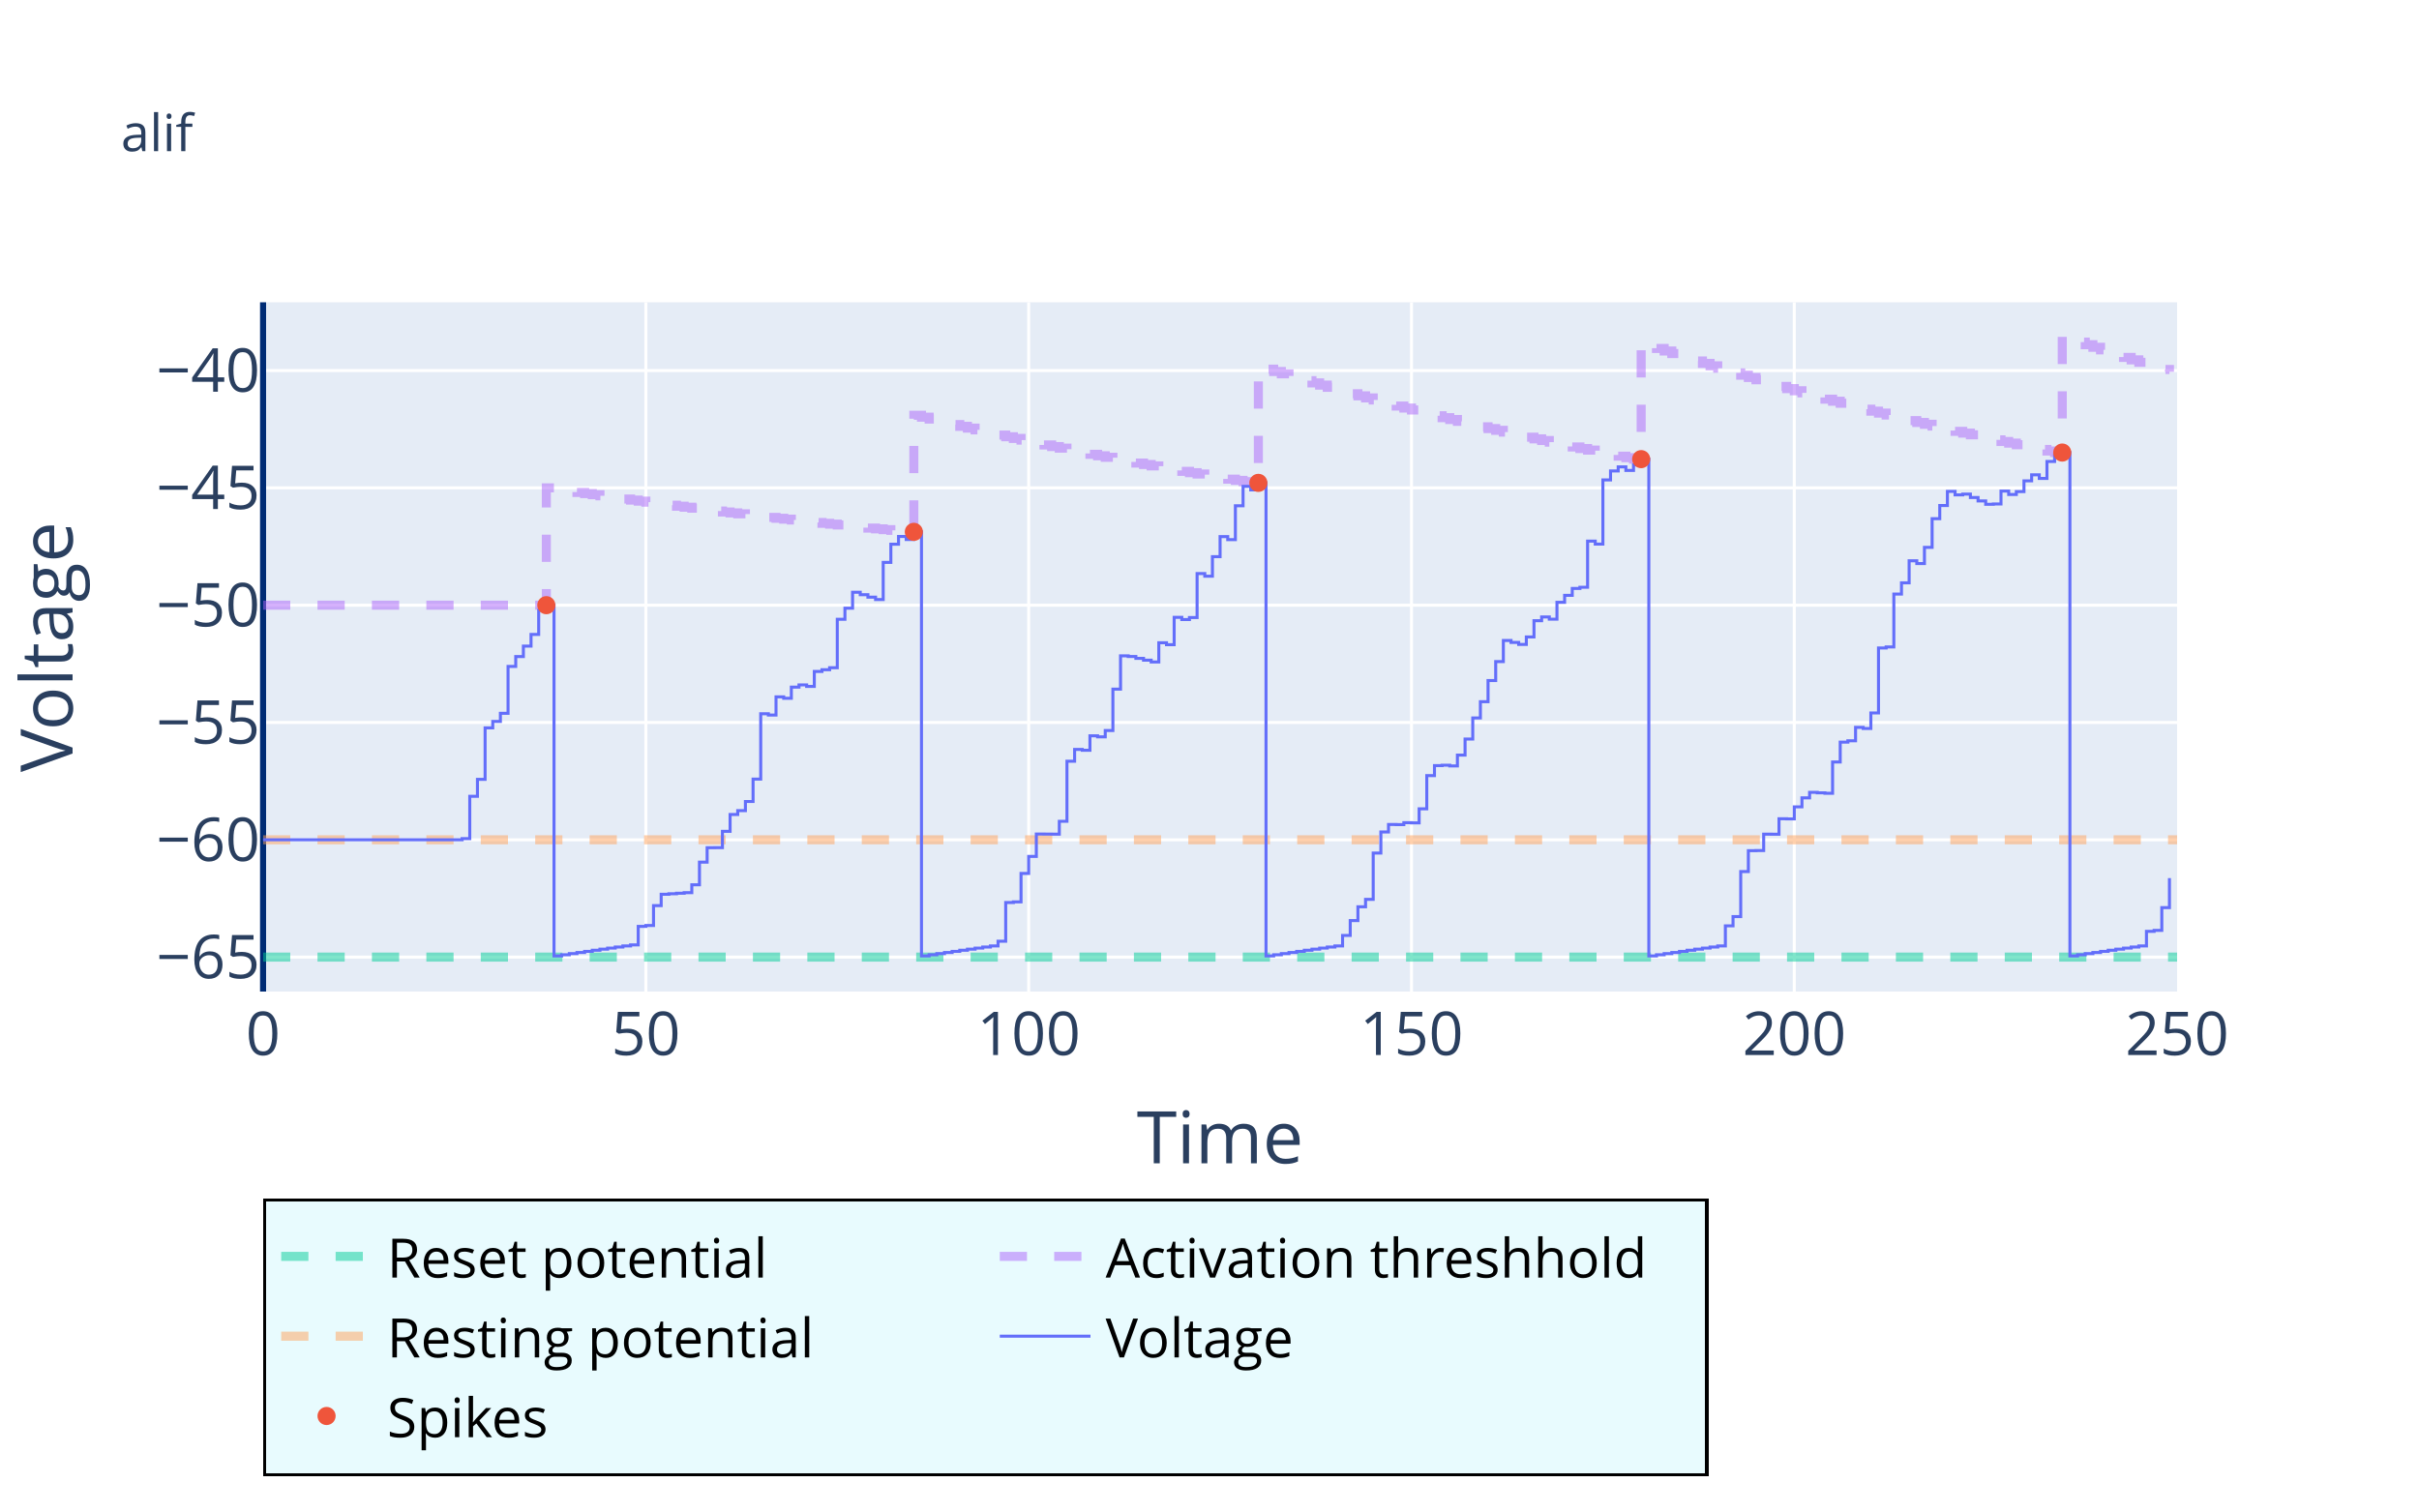
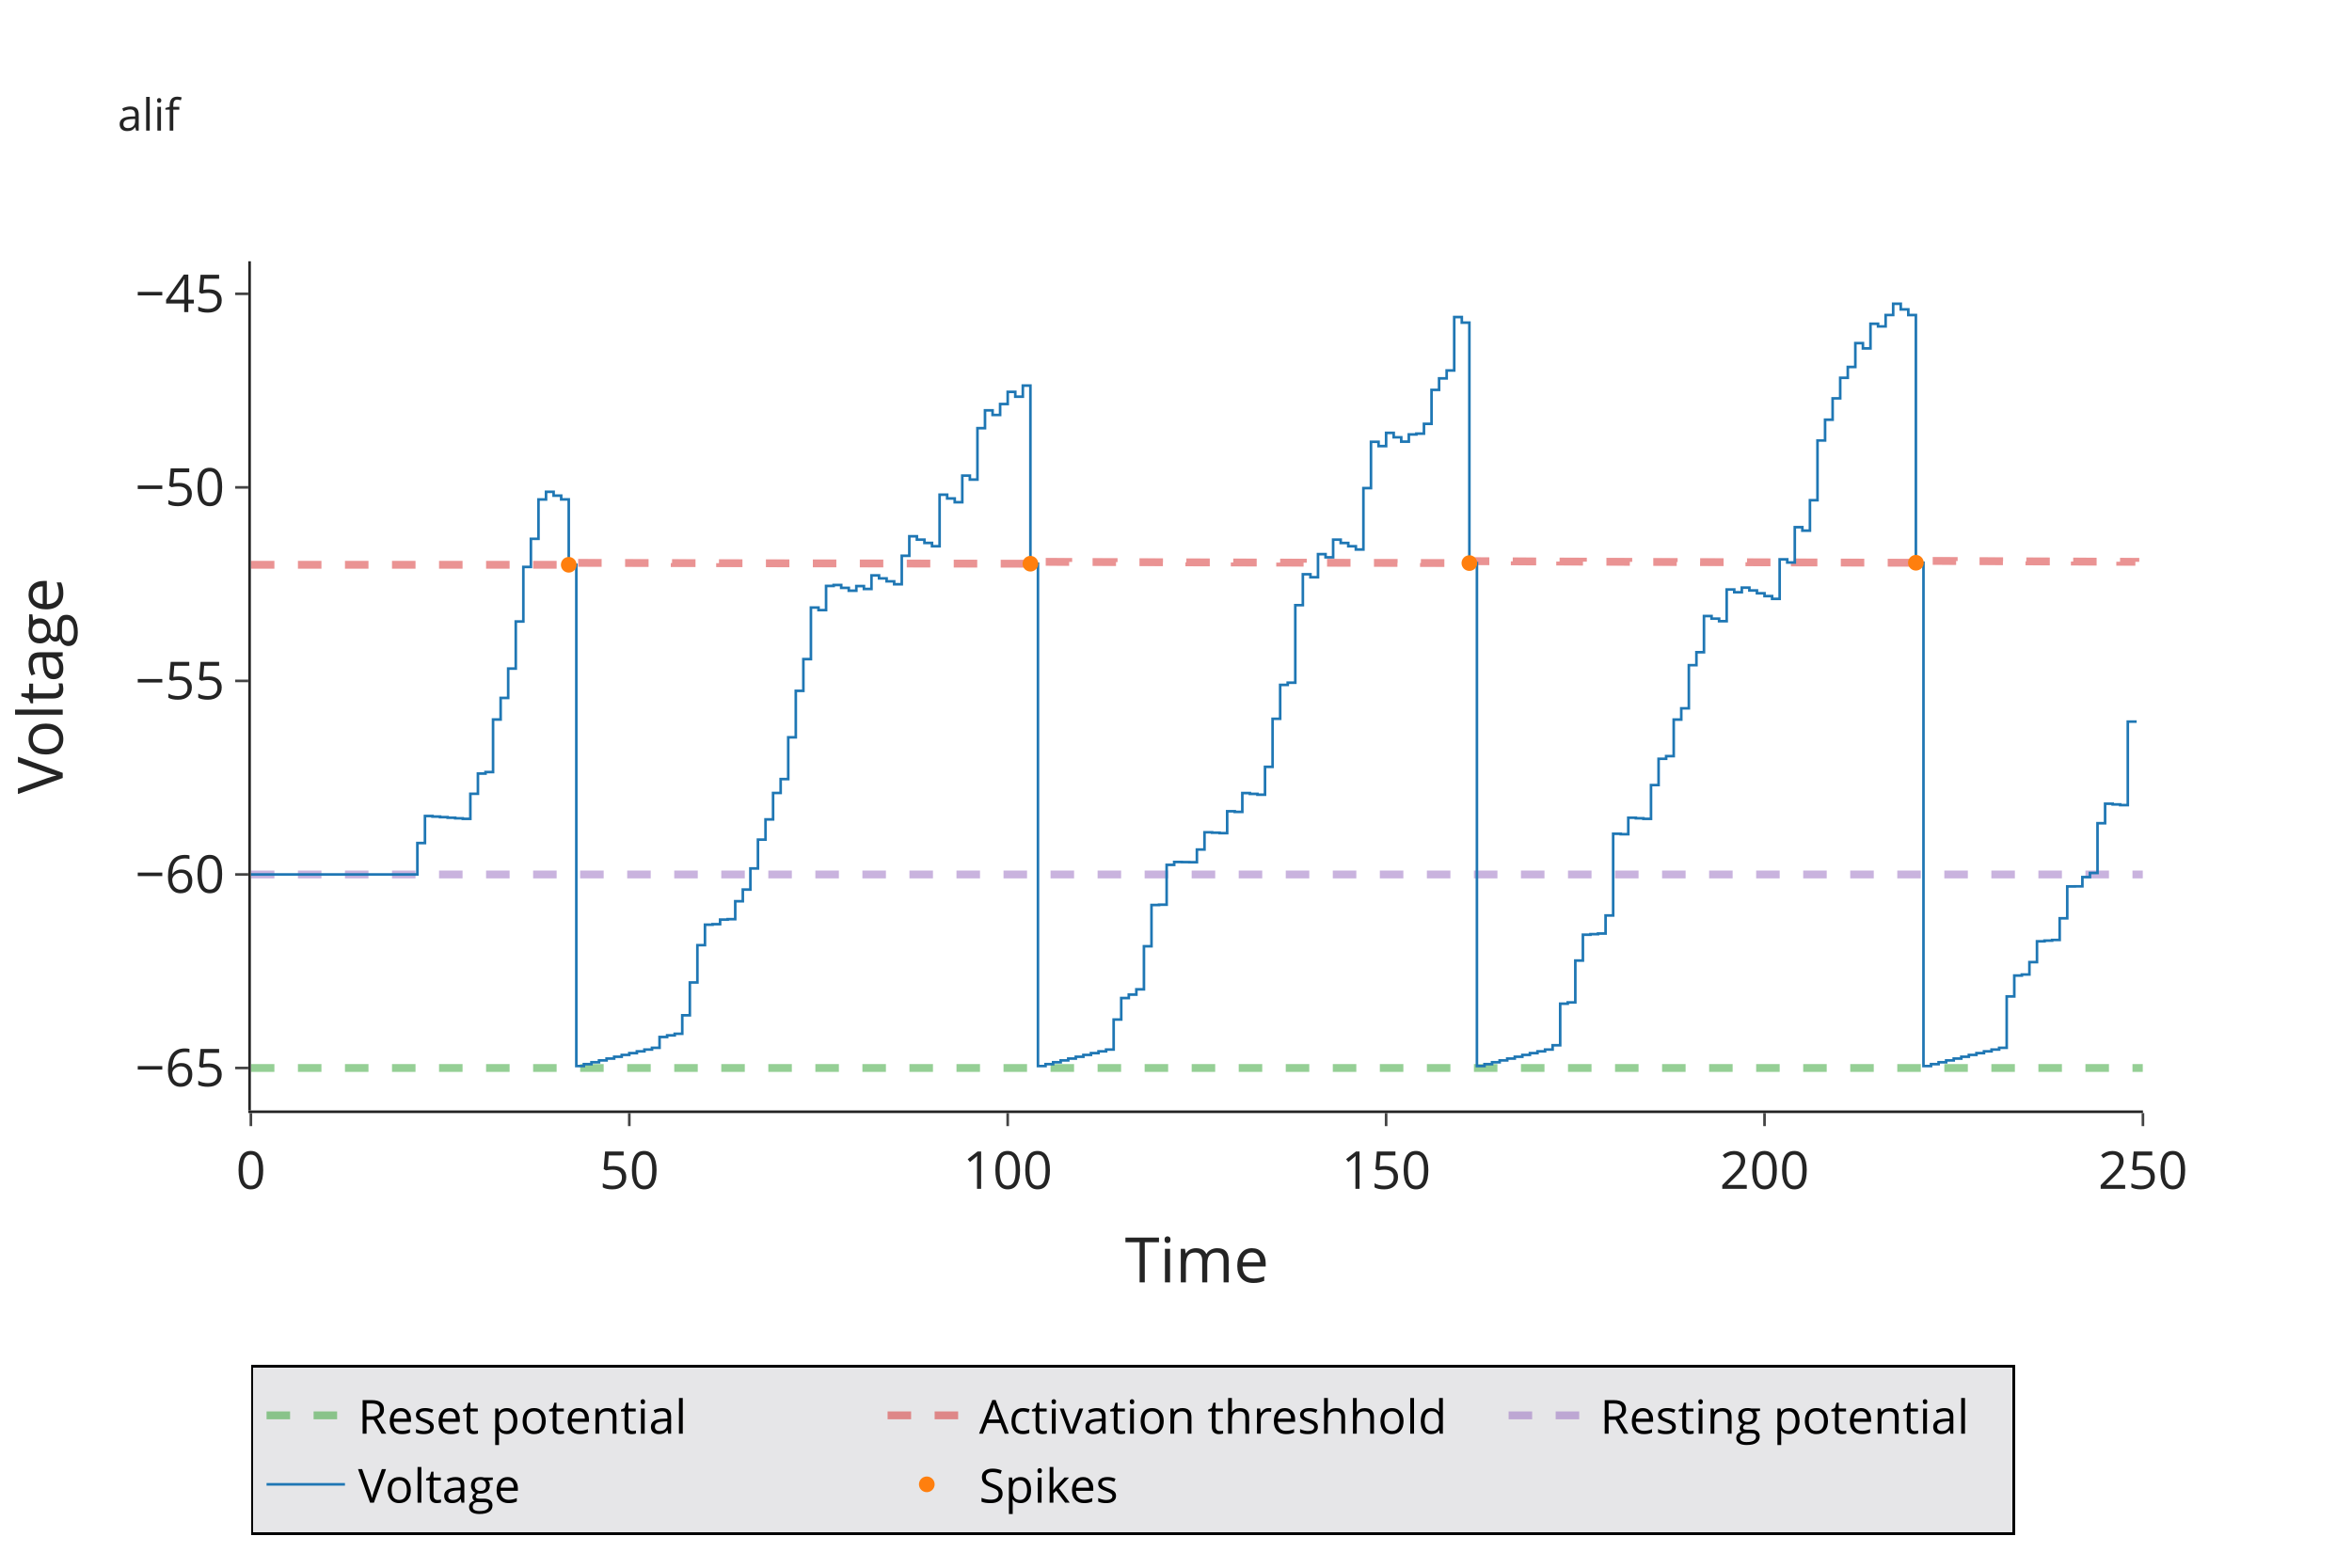
- <svg xmlns="http://www.w3.org/2000/svg" class="main-svg" width="800" height="500" style="" viewBox="0 0 800 500">
-   <rect x="0" y="0" width="800" height="500" style="fill: rgb(255, 255, 255); fill-opacity: 1;" />
-   <defs id="defs-ae9a90">
+ <svg xmlns="http://www.w3.org/2000/svg" class="main-svg" width="900" height="600" style="" viewBox="0 0 900 600">
+   <rect x="0" y="0" width="900" height="600" style="fill: rgb(255, 255, 255); fill-opacity: 1;" />
+   <defs id="defs-df75b8">
    <g class="clips">
-       <clipPath id="clipae9a90xyplot" class="plotclip">
-         <rect width="633" height="228" />
-       </clipPath>
-       <clipPath class="axesclip" id="clipae9a90x">
-         <rect x="87" y="0" width="633" height="500" />
-       </clipPath>
-       <clipPath class="axesclip" id="clipae9a90y">
-         <rect x="0" y="100" width="800" height="228" />
-       </clipPath>
-       <clipPath class="axesclip" id="clipae9a90xy">
-         <rect x="87" y="100" width="633" height="228" />
+       <clipPath id="clipdf75b8xyplot" class="plotclip">
+         <rect width="724" height="325" />
+       </clipPath>
+       <clipPath class="axesclip" id="clipdf75b8x">
+         <rect x="96" y="0" width="724" height="600" />
+       </clipPath>
+       <clipPath class="axesclip" id="clipdf75b8y">
+         <rect x="0" y="100" width="900" height="325" />
+       </clipPath>
+       <clipPath class="axesclip" id="clipdf75b8xy">
+         <rect x="96" y="100" width="724" height="325" />
      </clipPath>
    </g>
    <g class="gradients" />
  </defs>
-   <g class="bglayer">
-     <rect class="bg" x="87" y="100" width="633" height="228" style="fill: rgb(229, 236, 246); fill-opacity: 1; stroke-width: 0;" />
-   </g>
+   <g class="bglayer" />
  <g class="layer-below">
    <g class="imagelayer" />
    <g class="shapelayer" />
  </g>
  <g class="cartesianlayer">
    <g class="subplot xy">
      <g class="layer-subplot">
        <g class="shapelayer" />
        <g class="imagelayer" />
      </g>
      <g class="gridlayer">
-         <g class="x">
-           <path class="xgrid crisp" transform="translate(213.6,0)" d="M0,100v228" style="stroke: rgb(255, 255, 255); stroke-opacity: 1; stroke-width: 1px;" />
-           <path class="xgrid crisp" transform="translate(340.2,0)" d="M0,100v228" style="stroke: rgb(255, 255, 255); stroke-opacity: 1; stroke-width: 1px;" />
-           <path class="xgrid crisp" transform="translate(466.8,0)" d="M0,100v228" style="stroke: rgb(255, 255, 255); stroke-opacity: 1; stroke-width: 1px;" />
-           <path class="xgrid crisp" transform="translate(593.4,0)" d="M0,100v228" style="stroke: rgb(255, 255, 255); stroke-opacity: 1; stroke-width: 1px;" />
-         </g>
-         <g class="y">
-           <path class="ygrid crisp" transform="translate(0,316.6)" d="M87,0h633" style="stroke: rgb(255, 255, 255); stroke-opacity: 1; stroke-width: 1px;" />
-           <path class="ygrid crisp" transform="translate(0,277.8)" d="M87,0h633" style="stroke: rgb(255, 255, 255); stroke-opacity: 1; stroke-width: 1px;" />
-           <path class="ygrid crisp" transform="translate(0,238.99)" d="M87,0h633" style="stroke: rgb(255, 255, 255); stroke-opacity: 1; stroke-width: 1px;" />
-           <path class="ygrid crisp" transform="translate(0,200.19)" d="M87,0h633" style="stroke: rgb(255, 255, 255); stroke-opacity: 1; stroke-width: 1px;" />
-           <path class="ygrid crisp" transform="translate(0,161.38)" d="M87,0h633" style="stroke: rgb(255, 255, 255); stroke-opacity: 1; stroke-width: 1px;" />
-           <path class="ygrid crisp" transform="translate(0,122.58)" d="M87,0h633" style="stroke: rgb(255, 255, 255); stroke-opacity: 1; stroke-width: 1px;" />
-         </g>
-       </g>
-       <g class="zerolinelayer">
-         <path class="xzl zl crisp" transform="translate(87,0)" d="M0,100v228" style="stroke: rgb(0, 44, 117); stroke-opacity: 1; stroke-width: 2px;" />
-       </g>
+         <g class="x" />
+         <g class="y" />
+       </g>
+       <g class="zerolinelayer" />
      <path class="xlines-below" />
      <path class="ylines-below" />
      <g class="overlines-below" />
      <g class="xaxislayer-below" />
      <g class="yaxislayer-below" />
      <g class="overaxes-below" />
-       <g class="plot" transform="translate(87, 100)" clip-path="url('#clipae9a90xyplot')">
+       <g class="plot" transform="translate(96, 100)" clip-path="url('#clipdf75b8xyplot')">
        <g class="scatterlayer mlayer">
-           <g class="trace scatter trace1f884e" style="stroke-miterlimit: 2; opacity: 0.5;">
-             <g class="fills" />
-             <g class="errorbars" />
-             <g class="lines">
-               <path class="js-line" d="M0,216.6H633V216.6" style="vector-effect: non-scaling-stroke; fill: none; stroke: rgb(0, 204, 150); stroke-opacity: 1; stroke-width: 3px; opacity: 1; stroke-dasharray: 9px, 9px;" />
-             </g>
-             <g class="points" />
-             <g class="text" />
-           </g>
-           <g class="trace scatter trace46fa34" style="stroke-miterlimit: 2; opacity: 0.5;">
-             <g class="fills" />
-             <g class="errorbars" />
-             <g class="lines">
-               <path class="js-line" d="M0,100.19H2.53V100.19H5.06V100.19H7.6V100.19H10.13V100.19H12.66V100.19H15.19V100.19H17.72V100.19H20.26V100.19H22.79V100.19H25.32V100.19H27.85V100.19H30.38V100.19H32.92V100.19H35.45V100.19H37.98V100.19H40.51V100.19H43.04V100.19H45.58V100.19H48.11V100.19H50.64V100.19H53.17V100.19H55.7V100.19H58.24V100.19H60.77V100.19H63.3V100.19H65.83V100.19H68.36V100.19H70.9V100.19H73.43V100.19H75.96V100.19H78.49V100.19H81.02V100.19H83.56V100.19H86.09V100.19H88.62V100.19H91.15V100.19H93.68V61.38H96.22V61.77H98.75V62.15H101.28V62.53H103.81V62.9H106.34V63.28H108.88V63.64H111.41V64.01H113.94V64.37H116.47V64.72H119V65.08H121.54V65.43H124.07V65.77H126.6V66.11H129.13V66.45H131.66V66.79H134.2V67.12H136.73V67.45H139.26V67.78H141.79V68.1H144.32V68.42H146.86V68.73H149.39V69.05H151.92V69.36H154.45V69.66H156.98V69.97H159.52V70.27H162.05V70.57H164.58V70.86H167.11V71.15H169.64V71.44H172.18V71.73H174.71V72.01H177.24V72.29H179.77V72.57H182.3V72.84H184.84V73.11H187.37V73.38H189.9V73.65H192.43V73.91H194.96V74.18H197.5V74.43H200.03V74.69H202.56V74.94H205.09V75.2H207.62V75.44H210.16V75.69H212.69V75.93H215.22V37.37H217.75V38H220.28V38.62H222.82V39.23H225.35V39.83H227.88V40.44H230.41V41.03H232.94V41.62H235.48V42.2H238.01V42.78H240.54V43.35H243.07V43.92H245.6V44.47H248.14V45.03H250.67V45.58H253.2V46.12H255.73V46.66H258.26V47.19H260.8V47.72H263.33V48.24H265.86V48.76H268.39V49.27H270.92V49.78H273.46V50.28H275.99V50.77H278.52V51.27H281.05V51.75H283.58V52.24H286.12V52.71H288.65V53.18H291.18V53.65H293.71V54.12H296.24V54.57H298.78V55.03H301.31V55.48H303.84V55.92H306.37V56.36H308.9V56.8H311.44V57.23H313.97V57.66H316.5V58.08H319.03V58.5H321.56V58.91H324.1V59.33H326.63V59.73H329.16V21.33H331.69V22.11H334.22V22.89H336.76V23.66H339.29V24.42H341.82V25.18H344.35V25.92H346.88V26.66H349.42V27.39H351.95V28.12H354.48V28.83H357.01V29.54H359.54V30.25H362.08V30.94H364.61V31.63H367.14V32.31H369.67V32.99H372.2V33.66H374.74V34.32H377.27V34.98H379.8V35.62H382.33V36.27H384.86V36.9H387.4V37.53H389.93V38.16H392.46V38.77H394.99V39.38H397.52V39.99H400.06V40.59H402.59V41.18H405.12V41.77H407.65V42.35H410.18V42.93H412.72V43.5H415.25V44.06H417.78V44.62H420.31V45.17H422.84V45.72H425.38V46.26H427.91V46.8H430.44V47.33H432.97V47.85H435.5V48.37H438.04V48.89H440.57V49.4H443.1V49.91H445.63V50.41H448.16V50.9H450.7V51.39H453.23V51.88H455.76V13.55H458.29V14.42H460.82V15.27H463.36V16.11H465.89V16.95H468.42V17.78H470.95V18.6H473.48V19.41H476.02V20.21H478.55V21.01H481.08V21.8H483.61V22.58H486.14V23.35H488.68V24.11H491.21V24.87H493.74V25.62H496.27V26.36H498.8V27.1H501.34V27.82H503.87V28.55H506.4V29.26H508.93V29.96H511.46V30.66H514V31.35H516.53V32.04H519.06V32.72H521.59V33.39H524.12V34.05H526.66V34.71H529.19V35.36H531.72V36.01H534.25V36.65H536.78V37.28H539.32V37.9H541.85V38.52H544.38V39.14H546.91V39.75H549.44V40.35H551.98V40.94H554.51V41.53H557.04V42.12H559.57V42.69H562.1V43.27H564.64V43.83H567.17V44.39H569.7V44.95H572.23V45.5H574.76V46.04H577.3V46.58H579.83V47.11H582.36V47.64H584.89V48.16H587.42V48.68H589.96V49.19H592.49V49.7H595.02V11.4H597.55V12.28H600.08V13.16H602.62V14.02H605.15V14.88H607.68V15.73H610.21V16.57H612.74V17.4H615.28V18.23H617.81V19.04H620.34V19.85H622.87V20.65H625.4V21.44H627.94V22.22H630.47V23" style="vector-effect: non-scaling-stroke; fill: none; stroke: rgb(171, 99, 250); stroke-opacity: 1; stroke-width: 3px; opacity: 1; stroke-dasharray: 9px, 9px;" />
-             </g>
-             <g class="points" />
-             <g class="text" />
-           </g>
-           <g class="trace scatter trace05dbf8" style="stroke-miterlimit: 2; opacity: 0.5;">
-             <g class="fills" />
-             <g class="errorbars" />
-             <g class="lines">
-               <path class="js-line" d="M0,177.8H633V177.8" style="vector-effect: non-scaling-stroke; fill: none; stroke: rgb(255, 161, 90); stroke-opacity: 1; stroke-width: 3px; opacity: 1; stroke-dasharray: 9px, 9px;" />
-             </g>
-             <g class="points" />
-             <g class="text" />
-           </g>
-           <g class="trace scatter tracec8847e" style="stroke-miterlimit: 2; opacity: 1;">
-             <g class="fills" />
-             <g class="errorbars" />
-             <g class="lines">
-               <path class="js-line" d="M0,177.8H2.53V177.8H5.06V177.8H7.6V177.8H10.13V177.8H12.66V177.8H15.19V177.8H17.72V177.8H20.26V177.8H22.79V177.8H25.32V177.8H27.85V177.8H30.38V177.8H32.92V177.8H35.45V177.8H37.98V177.8H40.51V177.8H43.04V177.8H45.58V177.8H48.11V177.8H50.64V177.8H53.17V177.8H55.7V177.8H58.24V177.8H60.77V177.8H63.3V177.8H65.83V177.41H68.36V163.42H70.9V157.8H73.43V140.78H75.96V138.65H78.49V135.95H81.02V120.44H83.56V117.19H86.09V113.73H88.62V109.86H91.15V101.89H93.68V100.19H96.22V216.21H98.75V215.83H101.28V215.45H103.81V215.08H106.34V214.71H108.88V214.34H111.41V213.98H113.94V213.62H116.47V213.26H119V212.91H121.54V212.56H124.07V206.44H126.6V206.15H129.13V199.57H131.66V195.82H134.2V195.65H136.73V195.47H139.26V195.29H141.79V192.68H144.32V185.2H146.86V180.42H149.39V180.4H151.92V174.99H154.45V169.42H156.98V168.15H159.52V165.13H162.05V157.72H164.58V136.11H167.11V136.53H169.64V130.51H172.18V130.98H174.71V127.29H177.24V126.56H179.77V127.07H182.3V122.12H184.84V121.53H187.37V120.88H189.9V104.86H192.43V101.19H194.96V95.91H197.5V96.73H200.03V97.53H202.56V98.33H205.09V86.04H207.62V80.02H210.16V77.46H212.69V78.46H215.22V75.93H217.75V216.21H220.28V215.83H222.82V215.45H225.35V215.08H227.88V214.71H230.41V214.34H232.94V213.98H235.48V213.62H238.01V213.26H240.54V212.91H243.07V211.34H245.6V198.55H248.14V198.34H250.67V188.93H253.2V183.3H255.73V175.9H258.26V175.92H260.8V175.93H263.33V171.68H265.86V151.8H268.39V147.9H270.92V148.19H273.46V143.41H275.99V143.75H278.52V141.65H281.05V127.96H283.58V116.95H286.12V117.17H288.65V117.78H291.18V118.37H293.71V118.97H296.24V112.61H298.78V113.26H301.31V104.21H303.84V104.94H306.37V104.27H308.9V89.73H311.44V90.6H313.97V84.13H316.5V77.5H319.03V78.5H321.56V67.31H324.1V60.89H326.63V62.06H329.16V59.73H331.69V216.21H334.22V215.83H336.76V215.45H339.29V215.08H341.82V214.71H344.35V214.34H346.88V213.98H349.42V213.62H351.95V213.26H354.48V212.91H357.01V209.44H359.54V204.53H362.08V199.96H364.61V197.51H367.14V182.19H369.67V175.21H372.2V172.73H374.74V172.78H377.27V172.14H379.8V172.2H382.33V167.56H384.86V156.57H387.4V153.25H389.93V153.12H392.46V153.36H394.99V149.78H397.52V144.46H400.06V137.49H402.59V132.12H405.12V125.12H407.65V118.84H410.18V111.87H412.72V112.52H415.25V113.17H417.78V110.7H420.31V105.32H422.84V104.09H425.38V104.82H427.91V99.24H430.44V96.94H432.97V94.66H435.5V94.26H438.04V78.99H440.57V79.97H443.1V58.76H445.63V55.78H448.16V54.45H450.7V55.62H453.23V53.79H455.76V51.88H458.29V216.21H460.82V215.83H463.36V215.45H465.89V215.08H468.42V214.71H470.95V214.34H473.48V213.98H476.02V213.62H478.55V213.26H481.08V212.91H483.61V206.26H486.14V203.2H488.68V188.3H491.21V181.39H493.74V181.35H496.27V175.94H498.8V175.96H501.34V170.83H503.87V170.89H506.4V166.9H508.93V163.92H511.46V162.1H514V162.26H516.53V162.41H519.06V152.07H521.59V145.49H524.12V145.05H526.66V140.61H529.19V140.98H531.72V135.84H534.25V114.34H536.78V114H539.32V96.52H541.85V92.8H544.38V85.51H546.91V86.42H549.44V81.07H551.98V71.57H554.51V67.23H557.04V62.55H559.57V63.7H562.1V63.44H564.64V64.58H567.17V65.71H569.7V66.82H572.23V66.71H574.76V62.44H577.3V63.58H579.83V62.61H582.36V59.06H584.89V57.06H587.42V58.26H589.96V52.65H592.49V50.45H595.02V49.7H597.55V216.21H600.08V215.83H602.62V215.45H605.15V215.08H607.68V214.71H610.21V214.34H612.74V213.98H615.28V213.62H617.81V213.26H620.34V212.91H622.87V208.08H625.4V207.77H627.94V200.23H630.47V190.47" style="vector-effect: non-scaling-stroke; fill: none; stroke: rgb(99, 110, 250); stroke-opacity: 1; stroke-width: 1px; opacity: 1;" />
-             </g>
-             <g class="points" />
-             <g class="text" />
-           </g>
-           <g class="trace scatter tracef0c226" style="stroke-miterlimit: 2; opacity: 1;">
+           <g class="trace scatter trace2be1ad" style="stroke-miterlimit: 2; opacity: 0.5;">
+             <g class="fills" />
+             <g class="errorbars" />
+             <g class="lines">
+               <path class="js-line" d="M0,308.75H724V308.75" style="vector-effect: non-scaling-stroke; fill: none; stroke: rgb(44, 160, 44); stroke-opacity: 1; stroke-width: 3px; opacity: 1; stroke-dasharray: 9px, 9px;" />
+             </g>
+             <g class="points" />
+             <g class="text" />
+           </g>
+           <g class="trace scatter tracef84805" style="stroke-miterlimit: 2; opacity: 0.5;">
+             <g class="fills" />
+             <g class="errorbars" />
+             <g class="lines">
+               <path class="js-line" d="M0,116.16H2.9V116.16H5.79V116.16H8.69V116.16H11.58V116.16H14.48V116.16H17.38V116.16H20.27V116.16H23.17V116.16H26.06V116.16H28.96V116.16H31.86V116.16H34.75V116.16H37.65V116.16H40.54V116.16H43.44V116.16H46.34V116.16H49.23V116.16H52.13V116.16H55.02V116.16H57.92V116.16H60.82V116.16H63.71V116.16H66.61V116.16H69.5V116.16H72.4V116.16H75.3V116.16H78.19V116.16H81.09V116.16H83.98V116.16H86.88V116.16H89.78V116.16H92.67V116.16H95.57V116.16H98.46V116.16H101.36V116.16H104.26V116.16H107.15V116.16H110.05V116.16H112.94V116.16H115.84V116.16H118.74V116.16H121.63V115.41H124.53V115.42H127.42V115.43H130.32V115.44H133.22V115.44H136.11V115.45H139.01V115.46H141.9V115.46H144.8V115.47H147.7V115.48H150.59V115.48H153.49V115.49H156.38V115.5H159.28V115.5H162.18V115.51H165.07V115.52H167.97V115.52H170.86V115.53H173.76V115.54H176.66V115.54H179.55V115.55H182.45V115.55H185.34V115.56H188.24V115.57H191.14V115.57H194.03V115.58H196.93V115.58H199.82V115.59H202.72V115.6H205.62V115.6H208.51V115.61H211.41V115.61H214.3V115.62H217.2V115.62H220.1V115.63H222.99V115.63H225.89V115.64H228.78V115.64H231.68V115.65H234.58V115.65H237.47V115.66H240.37V115.66H243.26V115.67H246.16V115.67H249.06V115.68H251.95V115.68H254.85V115.69H257.74V115.69H260.64V115.7H263.54V115.7H266.43V115.71H269.33V115.71H272.22V115.71H275.12V115.72H278.02V115.72H280.91V115.73H283.81V115.73H286.7V115.74H289.6V115.74H292.5V115.74H295.39V115.75H298.29V115.01H301.18V115.02H304.08V115.03H306.98V115.05H309.87V115.06H312.77V115.07H315.66V115.08H318.56V115.09H321.46V115.1H324.35V115.11H327.25V115.12H330.14V115.13H333.04V115.14H335.94V115.15H338.83V115.16H341.73V115.17H344.62V115.18H347.52V115.19H350.42V115.2H353.31V115.21H356.21V115.22H359.1V115.23H362V115.24H364.9V115.25H367.79V115.26H370.69V115.26H373.58V115.27H376.48V115.28H379.38V115.29H382.27V115.3H385.17V115.31H388.06V115.32H390.96V115.32H393.86V115.33H396.75V115.34H399.65V115.35H402.54V115.36H405.44V115.37H408.34V115.37H411.23V115.38H414.13V115.39H417.02V115.4H419.92V115.4H422.82V115.41H425.71V115.42H428.61V115.43H431.5V115.43H434.4V115.44H437.3V115.45H440.19V115.45H443.09V115.46H445.98V115.47H448.88V115.48H451.78V115.48H454.67V115.49H457.57V115.5H460.46V115.5H463.36V115.51H466.26V114.77H469.15V114.79H472.05V114.8H474.94V114.82H477.84V114.83H480.74V114.84H483.63V114.85H486.53V114.87H489.42V114.88H492.32V114.89H495.22V114.91H498.11V114.92H501.01V114.93H503.9V114.94H506.8V114.95H509.7V114.97H512.59V114.98H515.49V114.99H518.38V115H521.28V115.01H524.18V115.02H527.07V115.04H529.97V115.05H532.86V115.06H535.76V115.07H538.66V115.08H541.55V115.09H544.45V115.1H547.34V115.11H550.24V115.12H553.14V115.13H556.03V115.14H558.93V115.15H561.82V115.16H564.72V115.17H567.62V115.18H570.51V115.19H573.41V115.2H576.3V115.21H579.2V115.22H582.1V115.23H584.99V115.24H587.89V115.25H590.78V115.26H593.68V115.27H596.58V115.27H599.47V115.28H602.37V115.29H605.26V115.3H608.16V115.31H611.06V115.32H613.95V115.33H616.85V115.33H619.74V115.34H622.64V115.35H625.54V115.36H628.43V115.37H631.33V115.37H634.22V115.38H637.12V114.65H640.02V114.66H642.91V114.68H645.81V114.69H648.7V114.71H651.6V114.72H654.5V114.74H657.39V114.75H660.29V114.76H663.18V114.78H666.08V114.79H668.98V114.81H671.87V114.82H674.77V114.83H677.66V114.85H680.56V114.86H683.46V114.87H686.35V114.88H689.25V114.9H692.14V114.91H695.04V114.92H697.94V114.93H700.83V114.95H703.73V114.96H706.62V114.97H709.52V114.98H712.42V114.99H715.31V115.01H718.21V115.02H721.1V115.03" style="vector-effect: non-scaling-stroke; fill: none; stroke: rgb(214, 39, 40); stroke-opacity: 1; stroke-width: 3px; opacity: 1; stroke-dasharray: 9px, 9px;" />
+             </g>
+             <g class="points" />
+             <g class="text" />
+           </g>
+           <g class="trace scatter trace865c65" style="stroke-miterlimit: 2; opacity: 0.5;">
+             <g class="fills" />
+             <g class="errorbars" />
+             <g class="lines">
+               <path class="js-line" d="M0,234.68H724V234.68" style="vector-effect: non-scaling-stroke; fill: none; stroke: rgb(148, 103, 189); stroke-opacity: 1; stroke-width: 3px; opacity: 1; stroke-dasharray: 9px, 9px;" />
+             </g>
+             <g class="points" />
+             <g class="text" />
+           </g>
+           <g class="trace scatter trace8aafe3" style="stroke-miterlimit: 2; opacity: 1;">
+             <g class="fills" />
+             <g class="errorbars" />
+             <g class="lines">
+               <path class="js-line" d="M0,234.68H2.9V234.68H5.79V234.68H8.69V234.68H11.58V234.68H14.48V234.68H17.38V234.68H20.27V234.68H23.17V234.68H26.06V234.68H28.96V234.68H31.86V234.68H34.75V234.68H37.65V234.68H40.54V234.68H43.44V234.68H46.34V234.68H49.23V234.68H52.13V234.68H55.02V234.68H57.92V234.68H60.82V234.68H63.71V222.65H66.61V212.31H69.5V212.53H72.4V212.75H75.3V212.97H78.19V213.19H81.09V213.4H83.98V203.8H86.88V196.07H89.78V195.48H92.67V175.37H95.57V167.12H98.46V155.89H101.36V137.86H104.26V116.99H107.15V106.22H110.05V91.16H112.94V88.23H115.84V89.69H118.74V91.13H121.63V116.16H124.53V308.01H127.42V307.28H130.32V306.56H133.22V305.85H136.11V305.14H139.01V304.44H141.9V303.74H144.8V303.05H147.7V302.37H150.59V301.7H153.49V301.03H156.38V296.88H159.28V296.26H162.18V295.65H165.07V288.58H167.97V276.02H170.86V261.74H173.76V253.91H176.66V253.72H179.55V251.96H182.45V251.79H185.34V244.93H188.24V240.47H191.14V232.38H194.03V221.35H196.93V213.61H199.82V203.49H202.72V198.17H205.62V182.19H208.51V164.41H211.41V152.26H214.3V132.52H217.2V133.51H220.1V124.25H222.99V123.89H225.89V124.99H228.78V126.08H231.68V124.31H234.58V125.41H237.47V120.22H240.37V121.36H243.26V122.49H246.16V123.61H249.06V112.71H251.95V105.24H254.85V106.53H257.74V107.8H260.64V109.06H263.54V89.33H266.43V90.78H269.33V92.21H272.22V82.03H275.12V83.55H278.02V63.88H280.91V57.05H283.81V58.82H286.7V54.64H289.6V49.98H292.5V51.82H295.39V47.58H298.29V115.75H301.18V308.01H304.08V307.28H306.98V306.56H309.87V305.85H312.77V305.14H315.66V304.44H318.56V303.74H321.46V303.05H324.35V302.37H327.25V301.7H330.14V290.2H333.04V281.98H335.94V280.66H338.83V278.65H341.73V262.16H344.62V246.37H347.52V246.25H350.42V231H353.31V229.9H356.21V229.95H359.1V230H362V225.14H364.9V218.54H367.79V218.7H370.69V218.86H373.58V210.49H376.48V210.73H379.38V203.53H382.27V203.84H385.17V204.15H388.06V193.5H390.96V175.1H393.86V162.13H396.75V161.28H399.65V131.61H402.54V119.78H405.44V120.92H408.34V112.08H411.23V113.3H414.13V106.53H417.02V107.81H419.92V109.07H422.82V110.32H425.71V86.81H428.61V69.09H431.5V70.74H434.4V65.68H437.3V67.36H440.19V69.03H443.09V66.27H445.98V65.96H448.88V62.22H451.78V49.22H454.67V44.81H457.57V41.79H460.46V21.35H463.36V23.48H466.26V115.51H469.15V308.01H472.05V307.28H474.94V306.56H477.84V305.85H480.74V305.14H483.63V304.44H486.53V303.74H489.42V303.05H492.32V302.37H495.22V301.7H498.11V300.06H501.01V284.15H503.9V283.65H506.8V267.63H509.7V257.75H512.59V257.52H515.49V257.29H518.38V250.38H521.28V219.11H524.18V219.27H527.07V212.97H529.97V213.18H532.86V213.4H535.76V200.47H538.66V190.41H541.55V189.39H544.45V175.4H547.34V171.09H550.24V154.58H553.14V149.63H556.03V135.78H558.93V136.77H561.82V137.74H564.72V125.61H567.62V126.67H570.51V124.9H573.41V125.99H576.3V127.07H579.2V128.14H582.1V129.2H584.99V114.08H587.89V115.28H590.78V101.76H593.68V103.08H596.58V91.44H599.47V68.59H602.37V60.64H605.26V52.46H608.16V44.6H611.06V40.44H613.95V31.32H616.85V33.35H619.74V23.91H622.64V24.93H625.54V20.56H628.43V16.25H631.33V18.42H634.22V20.58H637.12V115.38H640.02V308.01H642.91V307.28H645.81V306.56H648.7V305.85H651.6V305.14H654.5V304.44H657.39V303.74H660.29V303.05H663.18V302.37H666.08V301.7H668.98V301.03H671.87V281.36H674.77V273.36H677.66V272.97H680.56V268.23H683.46V260.26H686.35V260H689.25V259.75H692.14V251.46H695.04V239.27H697.94V239.23H700.83V235.69H703.73V234.11H706.62V215.08H709.52V207.61H712.42V207.88H715.31V208.14H718.21V176.18H721.1V175.68" style="vector-effect: non-scaling-stroke; fill: none; stroke: rgb(31, 119, 180); stroke-opacity: 1; stroke-width: 1px; opacity: 1;" />
+             </g>
+             <g class="points" />
+             <g class="text" />
+           </g>
+           <g class="trace scatter trace338387" style="stroke-miterlimit: 2; opacity: 1;">
            <g class="fills" />
            <g class="errorbars" />
            <g class="lines" />
            <g class="points">
-               <path class="point" transform="translate(93.68,100.19)" d="M3,0A3,3 0 1,1 0,-3A3,3 0 0,1 3,0Z" style="opacity: 1; stroke-width: 0px; fill: rgb(239, 85, 59); fill-opacity: 1;" />
-               <path class="point" transform="translate(215.22,75.93)" d="M3,0A3,3 0 1,1 0,-3A3,3 0 0,1 3,0Z" style="opacity: 1; stroke-width: 0px; fill: rgb(239, 85, 59); fill-opacity: 1;" />
-               <path class="point" transform="translate(329.16,59.73)" d="M3,0A3,3 0 1,1 0,-3A3,3 0 0,1 3,0Z" style="opacity: 1; stroke-width: 0px; fill: rgb(239, 85, 59); fill-opacity: 1;" />
-               <path class="point" transform="translate(455.76,51.88)" d="M3,0A3,3 0 1,1 0,-3A3,3 0 0,1 3,0Z" style="opacity: 1; stroke-width: 0px; fill: rgb(239, 85, 59); fill-opacity: 1;" />
-               <path class="point" transform="translate(595.02,49.7)" d="M3,0A3,3 0 1,1 0,-3A3,3 0 0,1 3,0Z" style="opacity: 1; stroke-width: 0px; fill: rgb(239, 85, 59); fill-opacity: 1;" />
+               <path class="point" transform="translate(121.63,116.16)" d="M3,0A3,3 0 1,1 0,-3A3,3 0 0,1 3,0Z" style="opacity: 1; stroke-width: 0px; fill: rgb(255, 127, 14); fill-opacity: 1;" />
+               <path class="point" transform="translate(298.29,115.75)" d="M3,0A3,3 0 1,1 0,-3A3,3 0 0,1 3,0Z" style="opacity: 1; stroke-width: 0px; fill: rgb(255, 127, 14); fill-opacity: 1;" />
+               <path class="point" transform="translate(466.26,115.51)" d="M3,0A3,3 0 1,1 0,-3A3,3 0 0,1 3,0Z" style="opacity: 1; stroke-width: 0px; fill: rgb(255, 127, 14); fill-opacity: 1;" />
+               <path class="point" transform="translate(637.12,115.38)" d="M3,0A3,3 0 1,1 0,-3A3,3 0 0,1 3,0Z" style="opacity: 1; stroke-width: 0px; fill: rgb(255, 127, 14); fill-opacity: 1;" />
            </g>
            <g class="text" />
          </g>
        </g>
      </g>
      <g class="overplot" />
-       <path class="xlines-above crisp" d="M0,0" style="fill: none;" />
-       <path class="ylines-above crisp" d="M0,0" style="fill: none;" />
+       <path class="xlines-above crisp" d="M95,425.5H820" style="fill: none; stroke-width: 1px; stroke: rgb(36, 36, 36); stroke-opacity: 1;" />
+       <path class="ylines-above crisp" d="M95.5,100V425" style="fill: none; stroke-width: 1px; stroke: rgb(36, 36, 36); stroke-opacity: 1;" />
      <g class="overlines-above" />
      <g class="xaxislayer-above">
-         <g class="xtick">
-           <text text-anchor="middle" x="0" y="349" transform="translate(87,0)" style="font-family: 'Open Sans', verdana, arial, sans-serif; font-size: 20px; fill: rgb(42, 63, 95); fill-opacity: 1; white-space: pre;">0</text>
-         </g>
-         <g class="xtick">
-           <text text-anchor="middle" x="0" y="349" transform="translate(213.6,0)" style="font-family: 'Open Sans', verdana, arial, sans-serif; font-size: 20px; fill: rgb(42, 63, 95); fill-opacity: 1; white-space: pre;">50</text>
-         </g>
-         <g class="xtick">
-           <text text-anchor="middle" x="0" y="349" transform="translate(340.2,0)" style="font-family: 'Open Sans', verdana, arial, sans-serif; font-size: 20px; fill: rgb(42, 63, 95); fill-opacity: 1; white-space: pre;">100</text>
-         </g>
-         <g class="xtick">
-           <text text-anchor="middle" x="0" y="349" transform="translate(466.8,0)" style="font-family: 'Open Sans', verdana, arial, sans-serif; font-size: 20px; fill: rgb(42, 63, 95); fill-opacity: 1; white-space: pre;">150</text>
-         </g>
-         <g class="xtick">
-           <text text-anchor="middle" x="0" y="349" transform="translate(593.4,0)" style="font-family: 'Open Sans', verdana, arial, sans-serif; font-size: 20px; fill: rgb(42, 63, 95); fill-opacity: 1; white-space: pre;">200</text>
-         </g>
-         <g class="xtick">
-           <text text-anchor="middle" x="0" y="349" transform="translate(720,0)" style="font-family: 'Open Sans', verdana, arial, sans-serif; font-size: 20px; fill: rgb(42, 63, 95); fill-opacity: 1; white-space: pre;">250</text>
+         <path class="xtick ticks crisp" d="M0,426v5" transform="translate(96,0)" style="stroke: rgb(68, 68, 68); stroke-opacity: 1; stroke-width: 1px;" />
+         <path class="xtick ticks crisp" d="M0,426v5" transform="translate(240.8,0)" style="stroke: rgb(68, 68, 68); stroke-opacity: 1; stroke-width: 1px;" />
+         <path class="xtick ticks crisp" d="M0,426v5" transform="translate(385.6,0)" style="stroke: rgb(68, 68, 68); stroke-opacity: 1; stroke-width: 1px;" />
+         <path class="xtick ticks crisp" d="M0,426v5" transform="translate(530.4,0)" style="stroke: rgb(68, 68, 68); stroke-opacity: 1; stroke-width: 1px;" />
+         <path class="xtick ticks crisp" d="M0,426v5" transform="translate(675.2,0)" style="stroke: rgb(68, 68, 68); stroke-opacity: 1; stroke-width: 1px;" />
+         <path class="xtick ticks crisp" d="M0,426v5" transform="translate(820,0)" style="stroke: rgb(68, 68, 68); stroke-opacity: 1; stroke-width: 1px;" />
+         <g class="xtick">
+           <text text-anchor="middle" x="0" y="455" transform="translate(96,0)" style="font-family: 'Open Sans', verdana, arial, sans-serif; font-size: 20px; fill: rgb(36, 36, 36); fill-opacity: 1; white-space: pre;">0</text>
+         </g>
+         <g class="xtick">
+           <text text-anchor="middle" x="0" y="455" transform="translate(240.8,0)" style="font-family: 'Open Sans', verdana, arial, sans-serif; font-size: 20px; fill: rgb(36, 36, 36); fill-opacity: 1; white-space: pre;">50</text>
+         </g>
+         <g class="xtick">
+           <text text-anchor="middle" x="0" y="455" transform="translate(385.6,0)" style="font-family: 'Open Sans', verdana, arial, sans-serif; font-size: 20px; fill: rgb(36, 36, 36); fill-opacity: 1; white-space: pre;">100</text>
+         </g>
+         <g class="xtick">
+           <text text-anchor="middle" x="0" y="455" transform="translate(530.4,0)" style="font-family: 'Open Sans', verdana, arial, sans-serif; font-size: 20px; fill: rgb(36, 36, 36); fill-opacity: 1; white-space: pre;">150</text>
+         </g>
+         <g class="xtick">
+           <text text-anchor="middle" x="0" y="455" transform="translate(675.2,0)" style="font-family: 'Open Sans', verdana, arial, sans-serif; font-size: 20px; fill: rgb(36, 36, 36); fill-opacity: 1; white-space: pre;">200</text>
+         </g>
+         <g class="xtick">
+           <text text-anchor="middle" x="0" y="455" transform="translate(820,0)" style="font-family: 'Open Sans', verdana, arial, sans-serif; font-size: 20px; fill: rgb(36, 36, 36); fill-opacity: 1; white-space: pre;">250</text>
        </g>
      </g>
      <g class="yaxislayer-above">
-         <g class="ytick">
-           <text text-anchor="end" x="86" y="7" transform="translate(0,316.6)" style="font-family: 'Open Sans', verdana, arial, sans-serif; font-size: 20px; fill: rgb(42, 63, 95); fill-opacity: 1; white-space: pre;">−65</text>
-         </g>
-         <g class="ytick">
-           <text text-anchor="end" x="86" y="7" transform="translate(0,277.8)" style="font-family: 'Open Sans', verdana, arial, sans-serif; font-size: 20px; fill: rgb(42, 63, 95); fill-opacity: 1; white-space: pre;">−60</text>
-         </g>
-         <g class="ytick">
-           <text text-anchor="end" x="86" y="7" transform="translate(0,238.99)" style="font-family: 'Open Sans', verdana, arial, sans-serif; font-size: 20px; fill: rgb(42, 63, 95); fill-opacity: 1; white-space: pre;">−55</text>
-         </g>
-         <g class="ytick">
-           <text text-anchor="end" x="86" y="7" transform="translate(0,200.19)" style="font-family: 'Open Sans', verdana, arial, sans-serif; font-size: 20px; fill: rgb(42, 63, 95); fill-opacity: 1; white-space: pre;">−50</text>
-         </g>
-         <g class="ytick">
-           <text text-anchor="end" x="86" y="7" transform="translate(0,161.38)" style="font-family: 'Open Sans', verdana, arial, sans-serif; font-size: 20px; fill: rgb(42, 63, 95); fill-opacity: 1; white-space: pre;">−45</text>
-         </g>
-         <g class="ytick">
-           <text text-anchor="end" x="86" y="7" transform="translate(0,122.58)" style="font-family: 'Open Sans', verdana, arial, sans-serif; font-size: 20px; fill: rgb(42, 63, 95); fill-opacity: 1; white-space: pre;">−40</text>
+         <path class="ytick ticks crisp" d="M95,0h-5" transform="translate(0,408.75)" style="stroke: rgb(68, 68, 68); stroke-opacity: 1; stroke-width: 1px;" />
+         <path class="ytick ticks crisp" d="M95,0h-5" transform="translate(0,334.68)" style="stroke: rgb(68, 68, 68); stroke-opacity: 1; stroke-width: 1px;" />
+         <path class="ytick ticks crisp" d="M95,0h-5" transform="translate(0,260.6)" style="stroke: rgb(68, 68, 68); stroke-opacity: 1; stroke-width: 1px;" />
+         <path class="ytick ticks crisp" d="M95,0h-5" transform="translate(0,186.53)" style="stroke: rgb(68, 68, 68); stroke-opacity: 1; stroke-width: 1px;" />
+         <path class="ytick ticks crisp" d="M95,0h-5" transform="translate(0,112.45)" style="stroke: rgb(68, 68, 68); stroke-opacity: 1; stroke-width: 1px;" />
+         <g class="ytick">
+           <text text-anchor="end" x="86" y="7" transform="translate(0,408.75)" style="font-family: 'Open Sans', verdana, arial, sans-serif; font-size: 20px; fill: rgb(36, 36, 36); fill-opacity: 1; white-space: pre;">−65</text>
+         </g>
+         <g class="ytick">
+           <text text-anchor="end" x="86" y="7" transform="translate(0,334.68)" style="font-family: 'Open Sans', verdana, arial, sans-serif; font-size: 20px; fill: rgb(36, 36, 36); fill-opacity: 1; white-space: pre;">−60</text>
+         </g>
+         <g class="ytick">
+           <text text-anchor="end" x="86" y="7" transform="translate(0,260.6)" style="font-family: 'Open Sans', verdana, arial, sans-serif; font-size: 20px; fill: rgb(36, 36, 36); fill-opacity: 1; white-space: pre;">−55</text>
+         </g>
+         <g class="ytick">
+           <text text-anchor="end" x="86" y="7" transform="translate(0,186.53)" style="font-family: 'Open Sans', verdana, arial, sans-serif; font-size: 20px; fill: rgb(36, 36, 36); fill-opacity: 1; white-space: pre;">−50</text>
+         </g>
+         <g class="ytick">
+           <text text-anchor="end" x="86" y="7" transform="translate(0,112.45)" style="font-family: 'Open Sans', verdana, arial, sans-serif; font-size: 20px; fill: rgb(36, 36, 36); fill-opacity: 1; white-space: pre;">−45</text>
        </g>
      </g>
      <g class="overaxes-above" />
    </g>
  </g>
  <g class="polarlayer" />
  <g class="ternarylayer" />
  <g class="geolayer" />
  <g class="funnelarealayer" />
  <g class="pielayer" />
  <g class="treemaplayer" />
  <g class="sunburstlayer" />
  <g class="glimages" />
-   <defs id="topdefs-ae9a90">
+   <defs id="topdefs-df75b8">
    <g class="clips" />
-     <clipPath id="legendae9a90">
-       <rect width="476" height="90" x="1" y="1" />
+     <clipPath id="legenddf75b8">
+       <rect width="673" height="63" x="1" y="1" />
    </clipPath>
  </defs>
  <g class="layer-above">
    <g class="imagelayer" />
    <g class="shapelayer" />
  </g>
  <g class="infolayer">
-     <g class="legend" pointer-events="all" transform="translate(87, 396.4)">
-       <rect class="bg" shape-rendering="crispEdges" width="477" height="91" x="0.5" y="0.5" style="stroke: rgb(0, 0, 0); stroke-opacity: 1; fill: rgb(25, 211, 243); fill-opacity: 0.1; stroke-width: 1px;" />
-       <g class="scrollbox" transform="translate(0, 0)" clip-path="url('#legendae9a90')">
+     <g class="legend" pointer-events="all" transform="translate(96, 522.5)">
+       <rect class="bg" shape-rendering="crispEdges" width="674" height="64" x="0.5" y="0.5" style="stroke: rgb(0, 0, 0); stroke-opacity: 1; fill: rgb(5, 5, 25); fill-opacity: 0.1; stroke-width: 1px;" />
+       <g class="scrollbox" transform="translate(0, 0)" clip-path="url('#legenddf75b8')">
        <g class="groups">
          <g class="traces" transform="translate(1, 19.2)" style="opacity: 1;">
            <text class="legendtext user-select-none" text-anchor="start" x="40" y="7.02" style="font-family: 'Open Sans', verdana, arial, sans-serif; font-size: 18px; fill: rgb(0, 0, 0); fill-opacity: 1; white-space: pre;">Reset potential</text>
            <g class="layers" style="opacity: 0.5;">
              <g class="legendfill" />
              <g class="legendlines">
-                 <path class="js-line" d="M5,0h30" style="fill: none; stroke: rgb(0, 204, 150); stroke-opacity: 1; stroke-dasharray: 9px, 9px; stroke-width: 3px;" />
+                 <path class="js-line" d="M5,0h30" style="fill: none; stroke: rgb(44, 160, 44); stroke-opacity: 1; stroke-dasharray: 9px, 9px; stroke-width: 3px;" />
              </g>
              <g class="legendsymbols">
                <g class="legendpoints" />
              </g>
            </g>
            <rect class="legendtoggle" pointer-events="all" x="0" y="-13.2" width="177.953" height="26.4" style="cursor: pointer; fill: rgb(0, 0, 0); fill-opacity: 0;" />
          </g>
          <g class="traces" transform="translate(238.6406, 19.2)" style="opacity: 1;">
            <text class="legendtext user-select-none" text-anchor="start" x="40" y="7.02" style="font-family: 'Open Sans', verdana, arial, sans-serif; font-size: 18px; fill: rgb(0, 0, 0); fill-opacity: 1; white-space: pre;">Activation threshhold</text>
            <g class="layers" style="opacity: 0.5;">
              <g class="legendfill" />
              <g class="legendlines">
-                 <path class="js-line" d="M5,0h30" style="fill: none; stroke: rgb(171, 99, 250); stroke-opacity: 1; stroke-dasharray: 9px, 9px; stroke-width: 3px;" />
+                 <path class="js-line" d="M5,0h30" style="fill: none; stroke: rgb(214, 39, 40); stroke-opacity: 1; stroke-dasharray: 9px, 9px; stroke-width: 3px;" />
              </g>
              <g class="legendsymbols">
                <g class="legendpoints" />
              </g>
            </g>
            <rect class="legendtoggle" pointer-events="all" x="0" y="-13.2" width="235.141" height="26.4" style="cursor: pointer; fill: rgb(0, 0, 0); fill-opacity: 0;" />
          </g>
-           <g class="traces" transform="translate(1, 45.6)" style="opacity: 1;">
+           <g class="traces" transform="translate(476.2812, 19.2)" style="opacity: 1;">
            <text class="legendtext user-select-none" text-anchor="start" x="40" y="7.02" style="font-family: 'Open Sans', verdana, arial, sans-serif; font-size: 18px; fill: rgb(0, 0, 0); fill-opacity: 1; white-space: pre;">Resting potential</text>
            <g class="layers" style="opacity: 0.5;">
              <g class="legendfill" />
              <g class="legendlines">
-                 <path class="js-line" d="M5,0h30" style="fill: none; stroke: rgb(255, 161, 90); stroke-opacity: 1; stroke-dasharray: 9px, 9px; stroke-width: 3px;" />
+                 <path class="js-line" d="M5,0h30" style="fill: none; stroke: rgb(148, 103, 189); stroke-opacity: 1; stroke-dasharray: 9px, 9px; stroke-width: 3px;" />
              </g>
              <g class="legendsymbols">
                <g class="legendpoints" />
              </g>
            </g>
            <rect class="legendtoggle" pointer-events="all" x="0" y="-13.2" width="194.781" height="26.4" style="cursor: pointer; fill: rgb(0, 0, 0); fill-opacity: 0;" />
          </g>
-           <g class="traces" transform="translate(238.6406, 45.6)" style="opacity: 1;">
+           <g class="traces" transform="translate(1, 45.6)" style="opacity: 1;">
            <text class="legendtext user-select-none" text-anchor="start" x="40" y="7.02" style="font-family: 'Open Sans', verdana, arial, sans-serif; font-size: 18px; fill: rgb(0, 0, 0); fill-opacity: 1; white-space: pre;">Voltage</text>
            <g class="layers" style="opacity: 1;">
              <g class="legendfill" />
              <g class="legendlines">
-                 <path class="js-line" d="M5,0h30" style="fill: none; stroke: rgb(99, 110, 250); stroke-opacity: 1; stroke-width: 1px;" />
+                 <path class="js-line" d="M5,0h30" style="fill: none; stroke: rgb(31, 119, 180); stroke-opacity: 1; stroke-width: 1px;" />
              </g>
              <g class="legendsymbols">
                <g class="legendpoints" />
              </g>
            </g>
            <rect class="legendtoggle" pointer-events="all" x="0" y="-13.2" width="110.922" height="26.4" style="cursor: pointer; fill: rgb(0, 0, 0); fill-opacity: 0;" />
          </g>
-           <g class="traces" transform="translate(1, 72)" style="opacity: 1;">
+           <g class="traces" transform="translate(238.6406, 45.6)" style="opacity: 1;">
            <text class="legendtext user-select-none" text-anchor="start" x="40" y="7.02" style="font-family: 'Open Sans', verdana, arial, sans-serif; font-size: 18px; fill: rgb(0, 0, 0); fill-opacity: 1; white-space: pre;">Spikes</text>
            <g class="layers" style="opacity: 1;">
              <g class="legendfill" />
              <g class="legendlines" />
              <g class="legendsymbols">
                <g class="legendpoints">
-                   <path class="scatterpts" transform="translate(20,0)" d="M3,0A3,3 0 1,1 0,-3A3,3 0 0,1 3,0Z" style="opacity: 1; stroke-width: 0px; fill: rgb(239, 85, 59); fill-opacity: 1;" />
+                   <path class="scatterpts" transform="translate(20,0)" d="M3,0A3,3 0 1,1 0,-3A3,3 0 0,1 3,0Z" style="opacity: 1; stroke-width: 0px; fill: rgb(255, 127, 14); fill-opacity: 1;" />
                </g>
              </g>
            </g>
            <rect class="legendtoggle" pointer-events="all" x="0" y="-13.2" width="101.547" height="26.4" style="cursor: pointer; fill: rgb(0, 0, 0); fill-opacity: 0;" />
          </g>
        </g>
      </g>
      <rect class="scrollbar" rx="20" ry="3" width="0" height="0" x="0" y="0" style="fill: rgb(128, 139, 164); fill-opacity: 1;" />
    </g>
    <g class="g-gtitle">
-       <text class="gtitle" x="40" y="50" text-anchor="start" dy="0em" style="font-family: 'Open Sans', verdana, arial, sans-serif; font-size: 17px; fill: rgb(42, 63, 95); opacity: 1; font-weight: normal; white-space: pre;">alif</text>
+       <text class="gtitle" x="45" y="50" text-anchor="start" dy="0em" style="font-family: 'Open Sans', verdana, arial, sans-serif; font-size: 17px; fill: rgb(36, 36, 36); opacity: 1; font-weight: normal; white-space: pre;">alif</text>
    </g>
    <g class="g-xtitle">
-       <text class="xtitle" x="403.5" y="384.8" text-anchor="middle" style="font-family: 'Open Sans', verdana, arial, sans-serif; font-size: 24px; fill: rgb(42, 63, 95); opacity: 1; font-weight: normal; white-space: pre;">Time</text>
+       <text class="xtitle" x="458" y="490.8" text-anchor="middle" style="font-family: 'Open Sans', verdana, arial, sans-serif; font-size: 24px; fill: rgb(36, 36, 36); opacity: 1; font-weight: normal; white-space: pre;">Time</text>
    </g>
    <g class="g-ytitle" transform="translate(11.59668,0)">
-       <text class="ytitle" transform="rotate(-90,12.40313,214)" x="12.403" y="214" text-anchor="middle" style="font-family: 'Open Sans', verdana, arial, sans-serif; font-size: 24px; fill: rgb(42, 63, 95); opacity: 1; font-weight: normal; white-space: pre;">Voltage</text>
+       <text class="ytitle" transform="rotate(-90,12.40313,262.5)" x="12.403" y="262.5" text-anchor="middle" style="font-family: 'Open Sans', verdana, arial, sans-serif; font-size: 24px; fill: rgb(36, 36, 36); opacity: 1; font-weight: normal; white-space: pre;">Voltage</text>
    </g>
  </g>
</svg>
